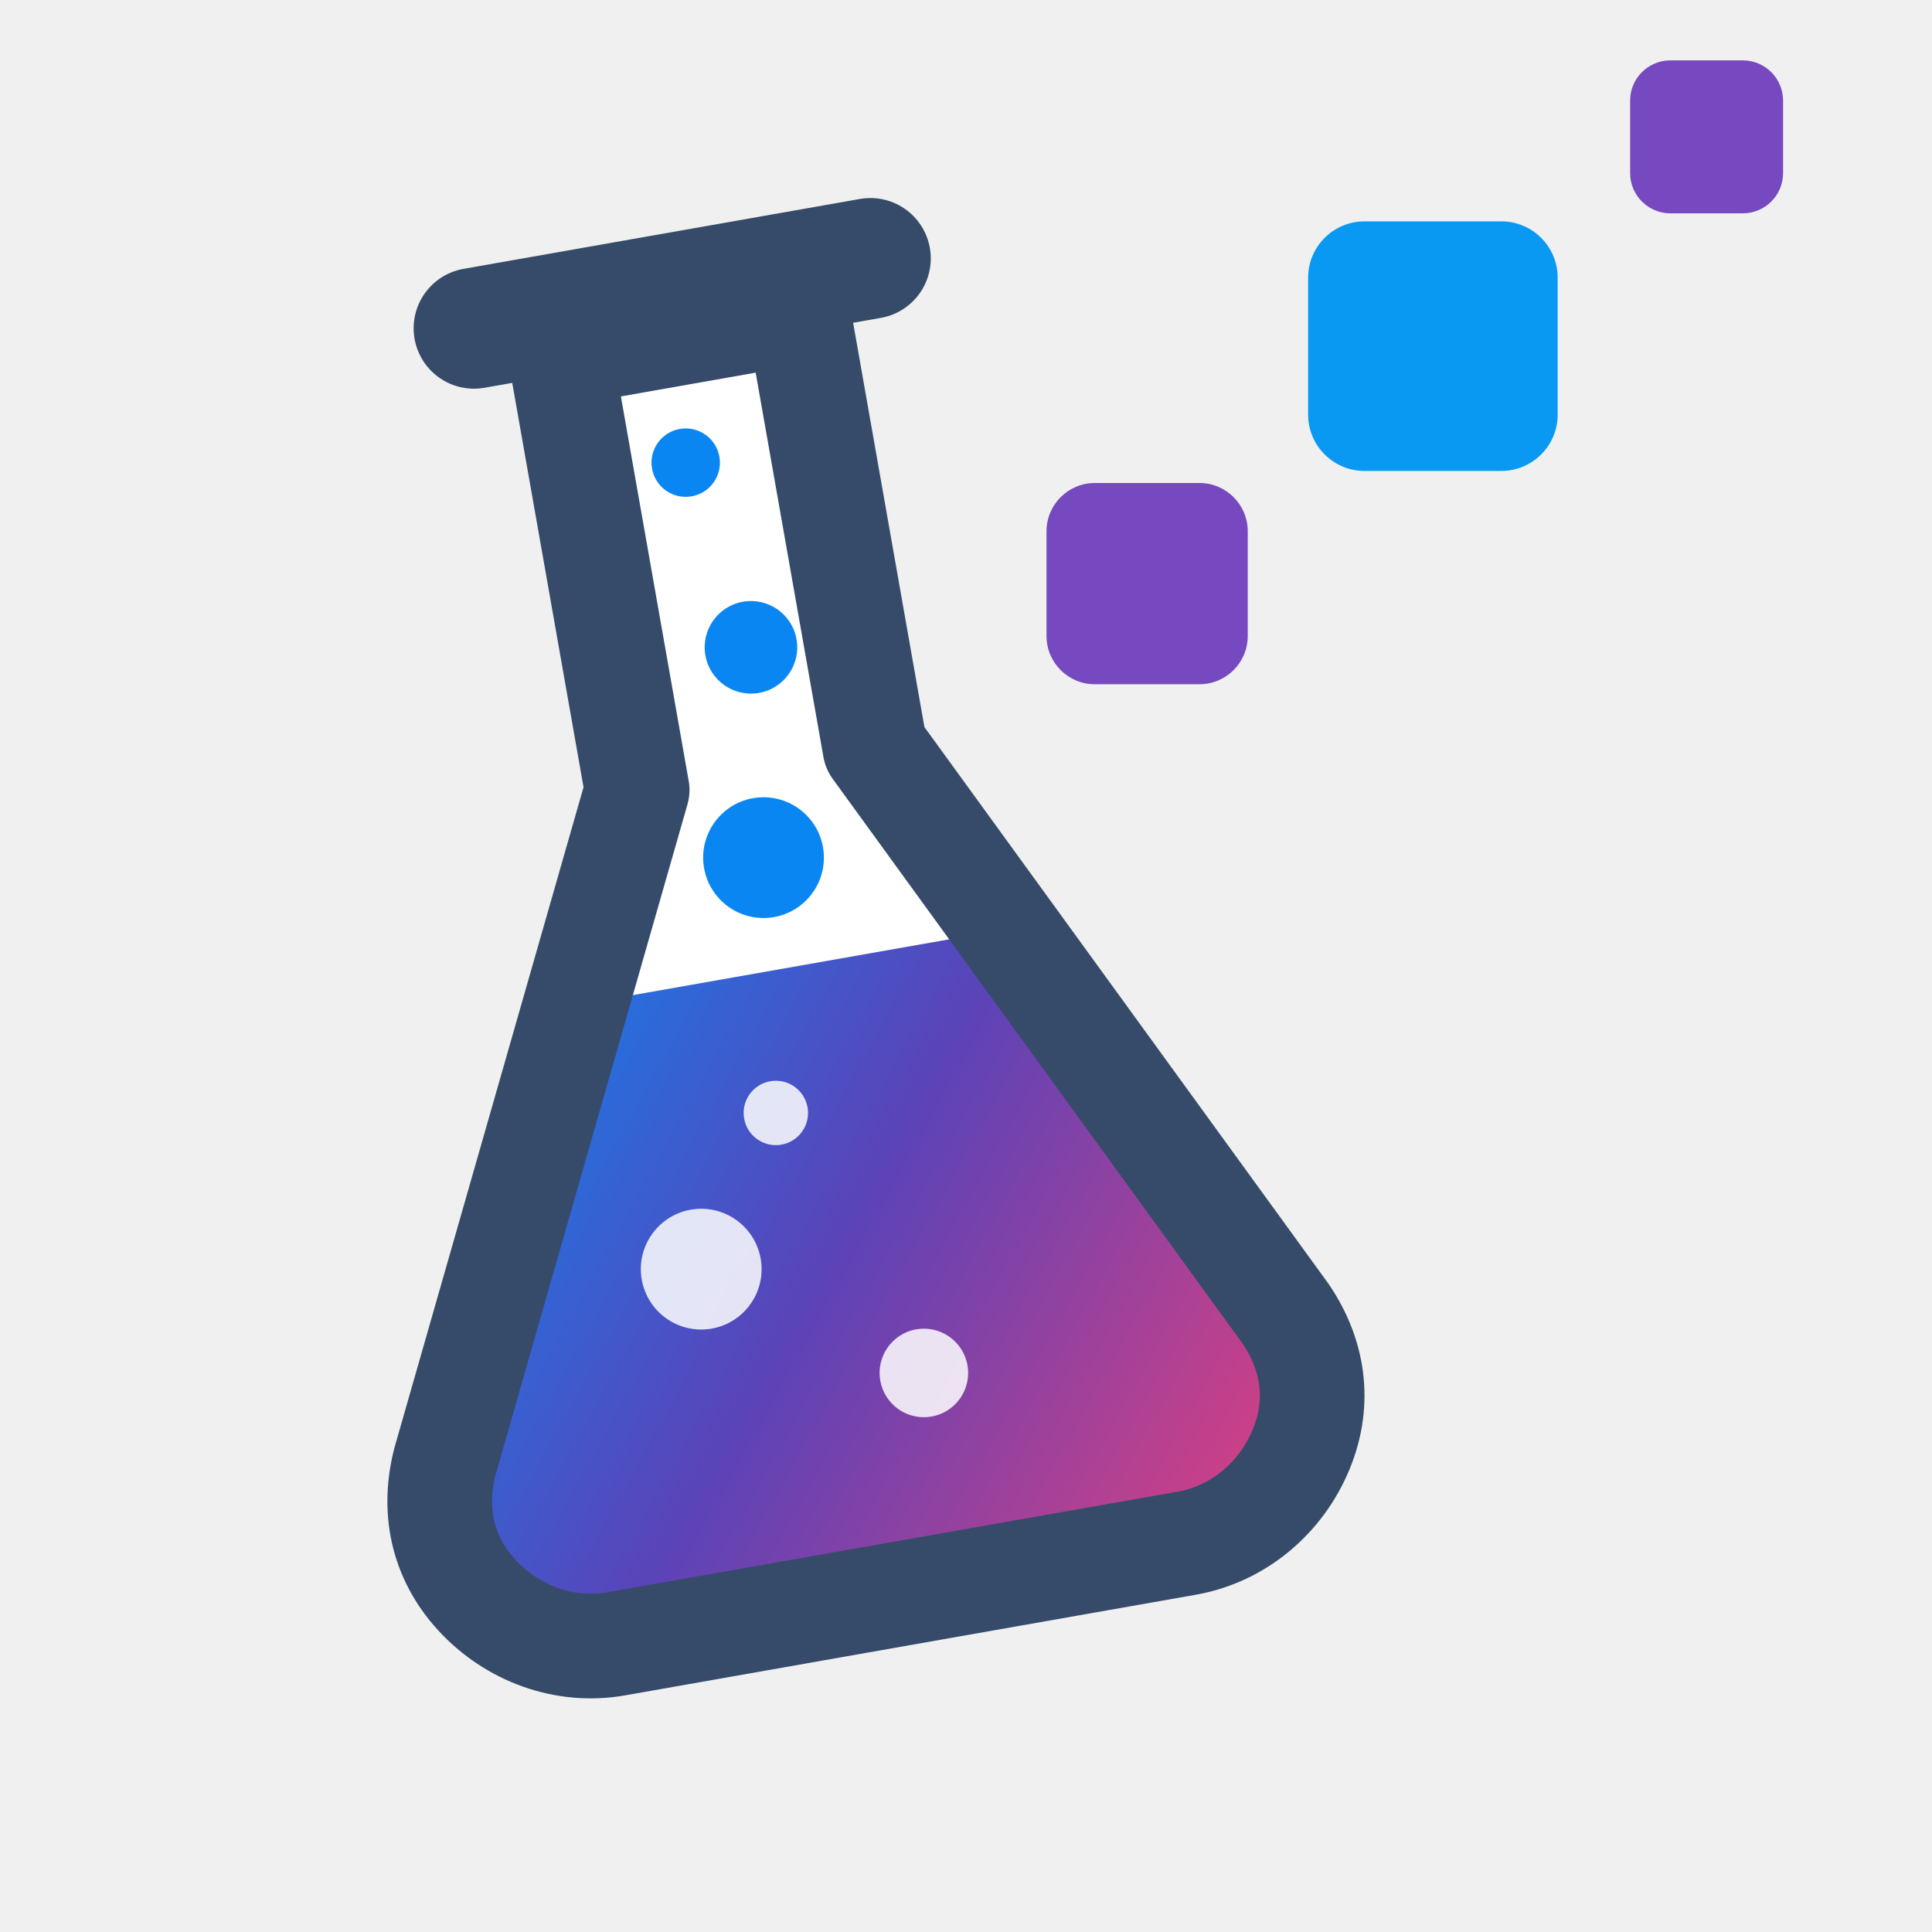
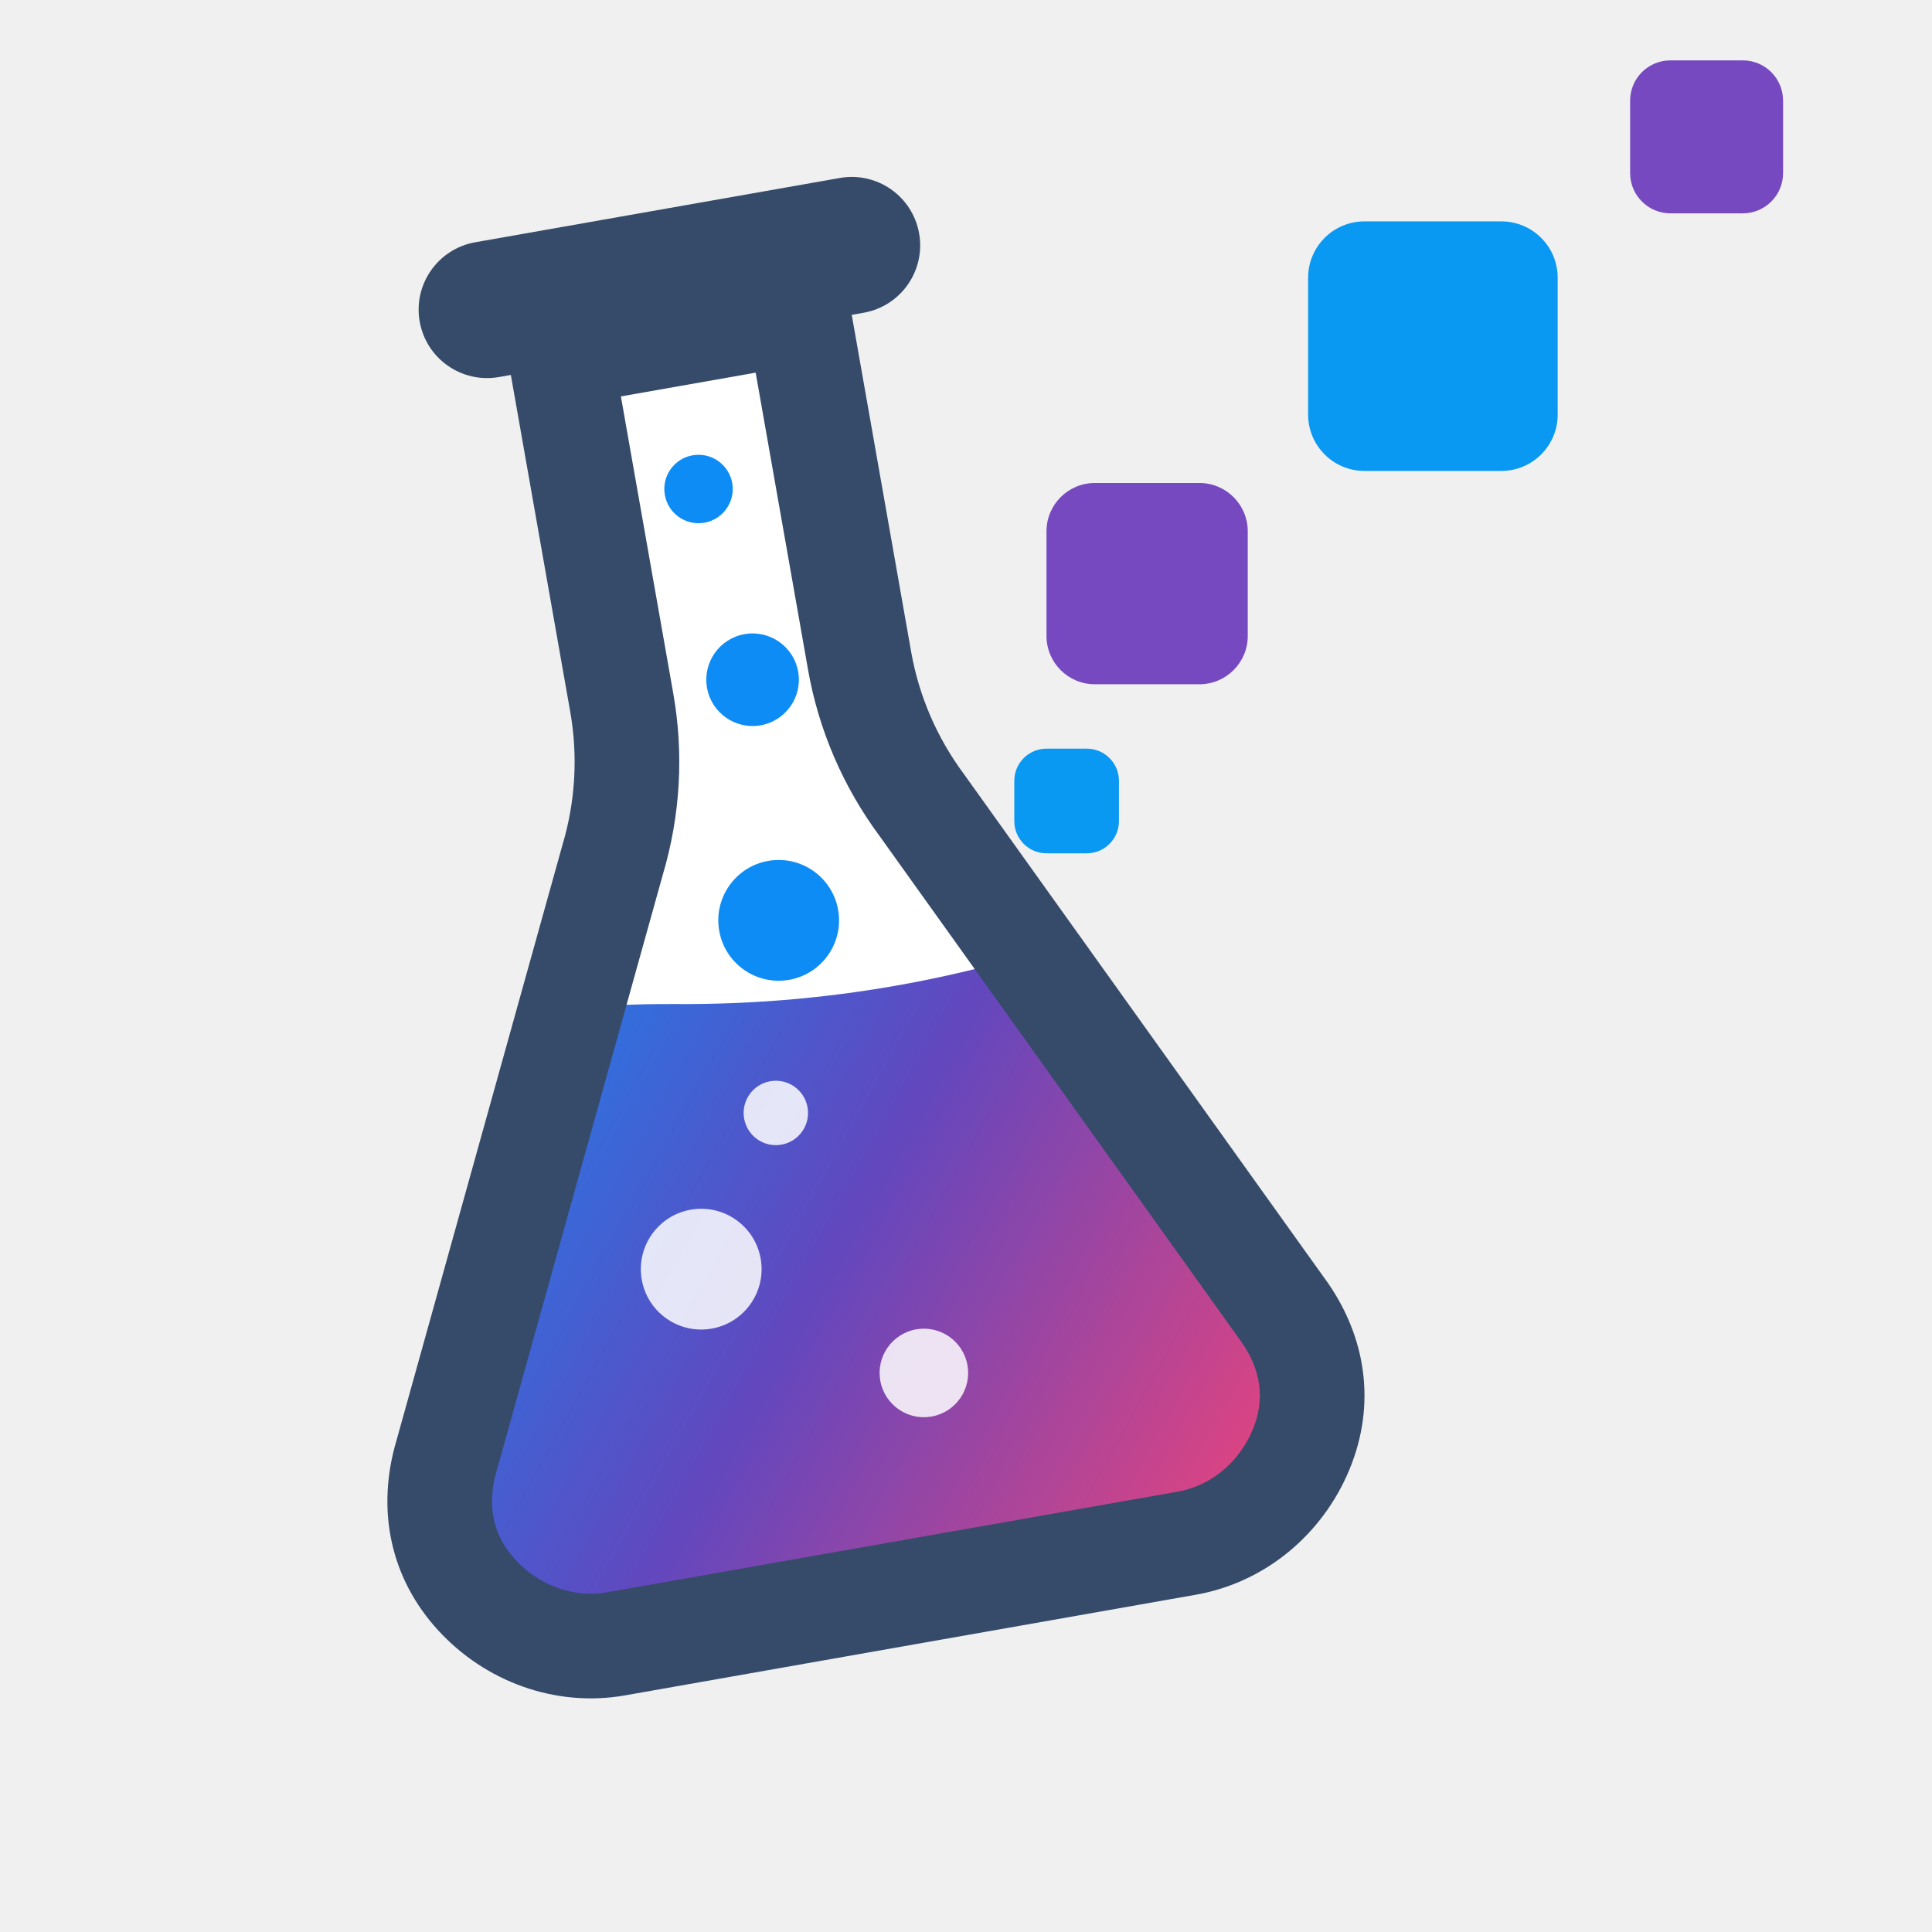
<svg xmlns="http://www.w3.org/2000/svg" viewBox="0 0 48 48" fill="none">
  <g transform="rotate(-10 20 26)">
    <defs>
-       <linearGradient id="jp-xtralab-about-liquid" x1="10" y1="24" x2="31" y2="41" gradientUnits="userSpaceOnUse">
-         <stop offset="0" stop-color="#0A86F2" />
-         <stop offset="0.45" stop-color="#5B43B8" />
-         <stop offset="1" stop-color="#EE3F78" />
+       <linearGradient id="jp-xtralab-about-liquid" x1="9" y1="23" x2="30" y2="40" gradientUnits="userSpaceOnUse">
+         <stop offset="0" stop-color="#0D8CF5" />
+         <stop offset="0.5" stop-color="#6247BE" />
+         <stop offset="1" stop-color="#F04378" />
      </linearGradient>
      <clipPath id="jp-xtralab-about-flask">
-         <path d="M17 8V19L9.4 34.6C8.9 35.7 8.9 36.9 9.6 38C10.3 39.1 11.5 39.8 12.8 39.8L27.2 39.8C28.5 39.8 29.7 39.1 30.4 38C31.1 36.9 31.1 35.7 30.6 34.6L23 19V8Z" />
+         <path d="M17 8V16.8C17 18.1 16.7 19.4 16.1 20.6L9.4 34.6C8.9 35.7 8.9 36.9 9.6 38C10.3 39.1 11.5 39.8 12.8 39.8L27.2 39.8C28.5 39.8 29.7 39.1 30.4 38C31.1 36.9 31.1 35.7 30.6 34.6L23.9 20.6C23.3 19.4 23 18.1 23 16.8V8Z" />
      </clipPath>
    </defs>
-     <path d="M17 8V19L9.4 34.6C8.9 35.7 8.9 36.9 9.6 38C10.3 39.1 11.5 39.8 12.8 39.8L27.2 39.8C28.5 39.8 29.7 39.1 30.4 38C31.1 36.9 31.1 35.7 30.6 34.6L23 19V8Z" fill="#fff" />
-     <rect x="6" y="24" width="36" height="19" fill="url(#jp-xtralab-about-liquid)" clip-path="url(#jp-xtralab-about-flask)" />
+     <path d="M17 8V16.8C17 18.1 16.7 19.4 16.1 20.6L9.4 34.6C8.9 35.7 8.9 36.9 9.6 38C10.3 39.1 11.5 39.8 12.8 39.8L27.2 39.8C28.5 39.8 29.7 39.1 30.4 38C31.1 36.9 31.1 35.7 30.6 34.6L23.9 20.6C23.3 19.4 23 18.1 23 16.8V8Z" fill="#fff" />
+     <g clip-path="url(#jp-xtralab-about-flask)">
+       <path d="M4 24.9Q11 23.3 17 24.4Q23 25.5 29 24.2Q35 23 44 24.6L44 44L4 44Z" fill="url(#jp-xtralab-about-liquid)" />
+     </g>
    <circle cx="16.5" cy="31" r="1.5" fill="#fff" fill-opacity="0.85" />
    <circle cx="21.5" cy="34.5" r="1.1" fill="#fff" fill-opacity="0.85" />
    <circle cx="19" cy="27.5" r="0.8" fill="#fff" fill-opacity="0.85" />
-     <path d="M17 8V19L9.4 34.6C8.9 35.7 8.9 36.9 9.6 38C10.3 39.1 11.5 39.8 12.8 39.8L27.2 39.8C28.5 39.8 29.7 39.1 30.4 38C31.1 36.9 31.1 35.7 30.6 34.6L23 19V8Z" stroke="#354B69" stroke-width="2.6" stroke-linejoin="round" />
-     <path d="M15 7h10" stroke="#354B69" stroke-width="3" stroke-linecap="round" />
-     <circle cx="19.8" cy="21.2" r="1.5" fill="#0A86F2" />
-     <circle cx="20.4" cy="16" r="1.15" fill="#0A86F2" />
-     <circle cx="19.6" cy="11.2" r="0.85" fill="#0A86F2" />
+     <path d="M17 8V16.8C17 18.1 16.7 19.4 16.1 20.6L9.4 34.6C8.9 35.7 8.9 36.9 9.6 38C10.3 39.1 11.5 39.8 12.8 39.8L27.2 39.8C28.5 39.8 29.7 39.1 30.4 38C31.1 36.9 31.1 35.7 30.6 34.6L23.9 20.6C23.3 19.4 23 18.1 23 16.8V8Z" stroke="#354B69" stroke-width="2.6" stroke-linejoin="round" />
+     <rect x="13.7" y="4.9" width="12.6" height="3.4" rx="1.7" fill="#354B69" />
+     <circle cx="19.9" cy="22.8" r="1.5" fill="#0D8CF5" />
+     <circle cx="20.3" cy="16.8" r="1.15" fill="#0D8CF5" />
+     <circle cx="19.8" cy="11.9" r="0.85" fill="#0D8CF5" />
  </g>
+   <rect x="25.2" y="18.6" width="2.6" height="2.6" rx="0.8" fill="#0998F2" />
  <rect x="26" y="12" width="5" height="5" rx="1.2" fill="#7649C0" />
  <rect x="32.5" y="5.5" width="6.2" height="6.2" rx="1.4" fill="#0998F2" />
  <rect x="40.5" y="1.5" width="3.8" height="3.8" rx="1" fill="#7649C0" />
</svg>
